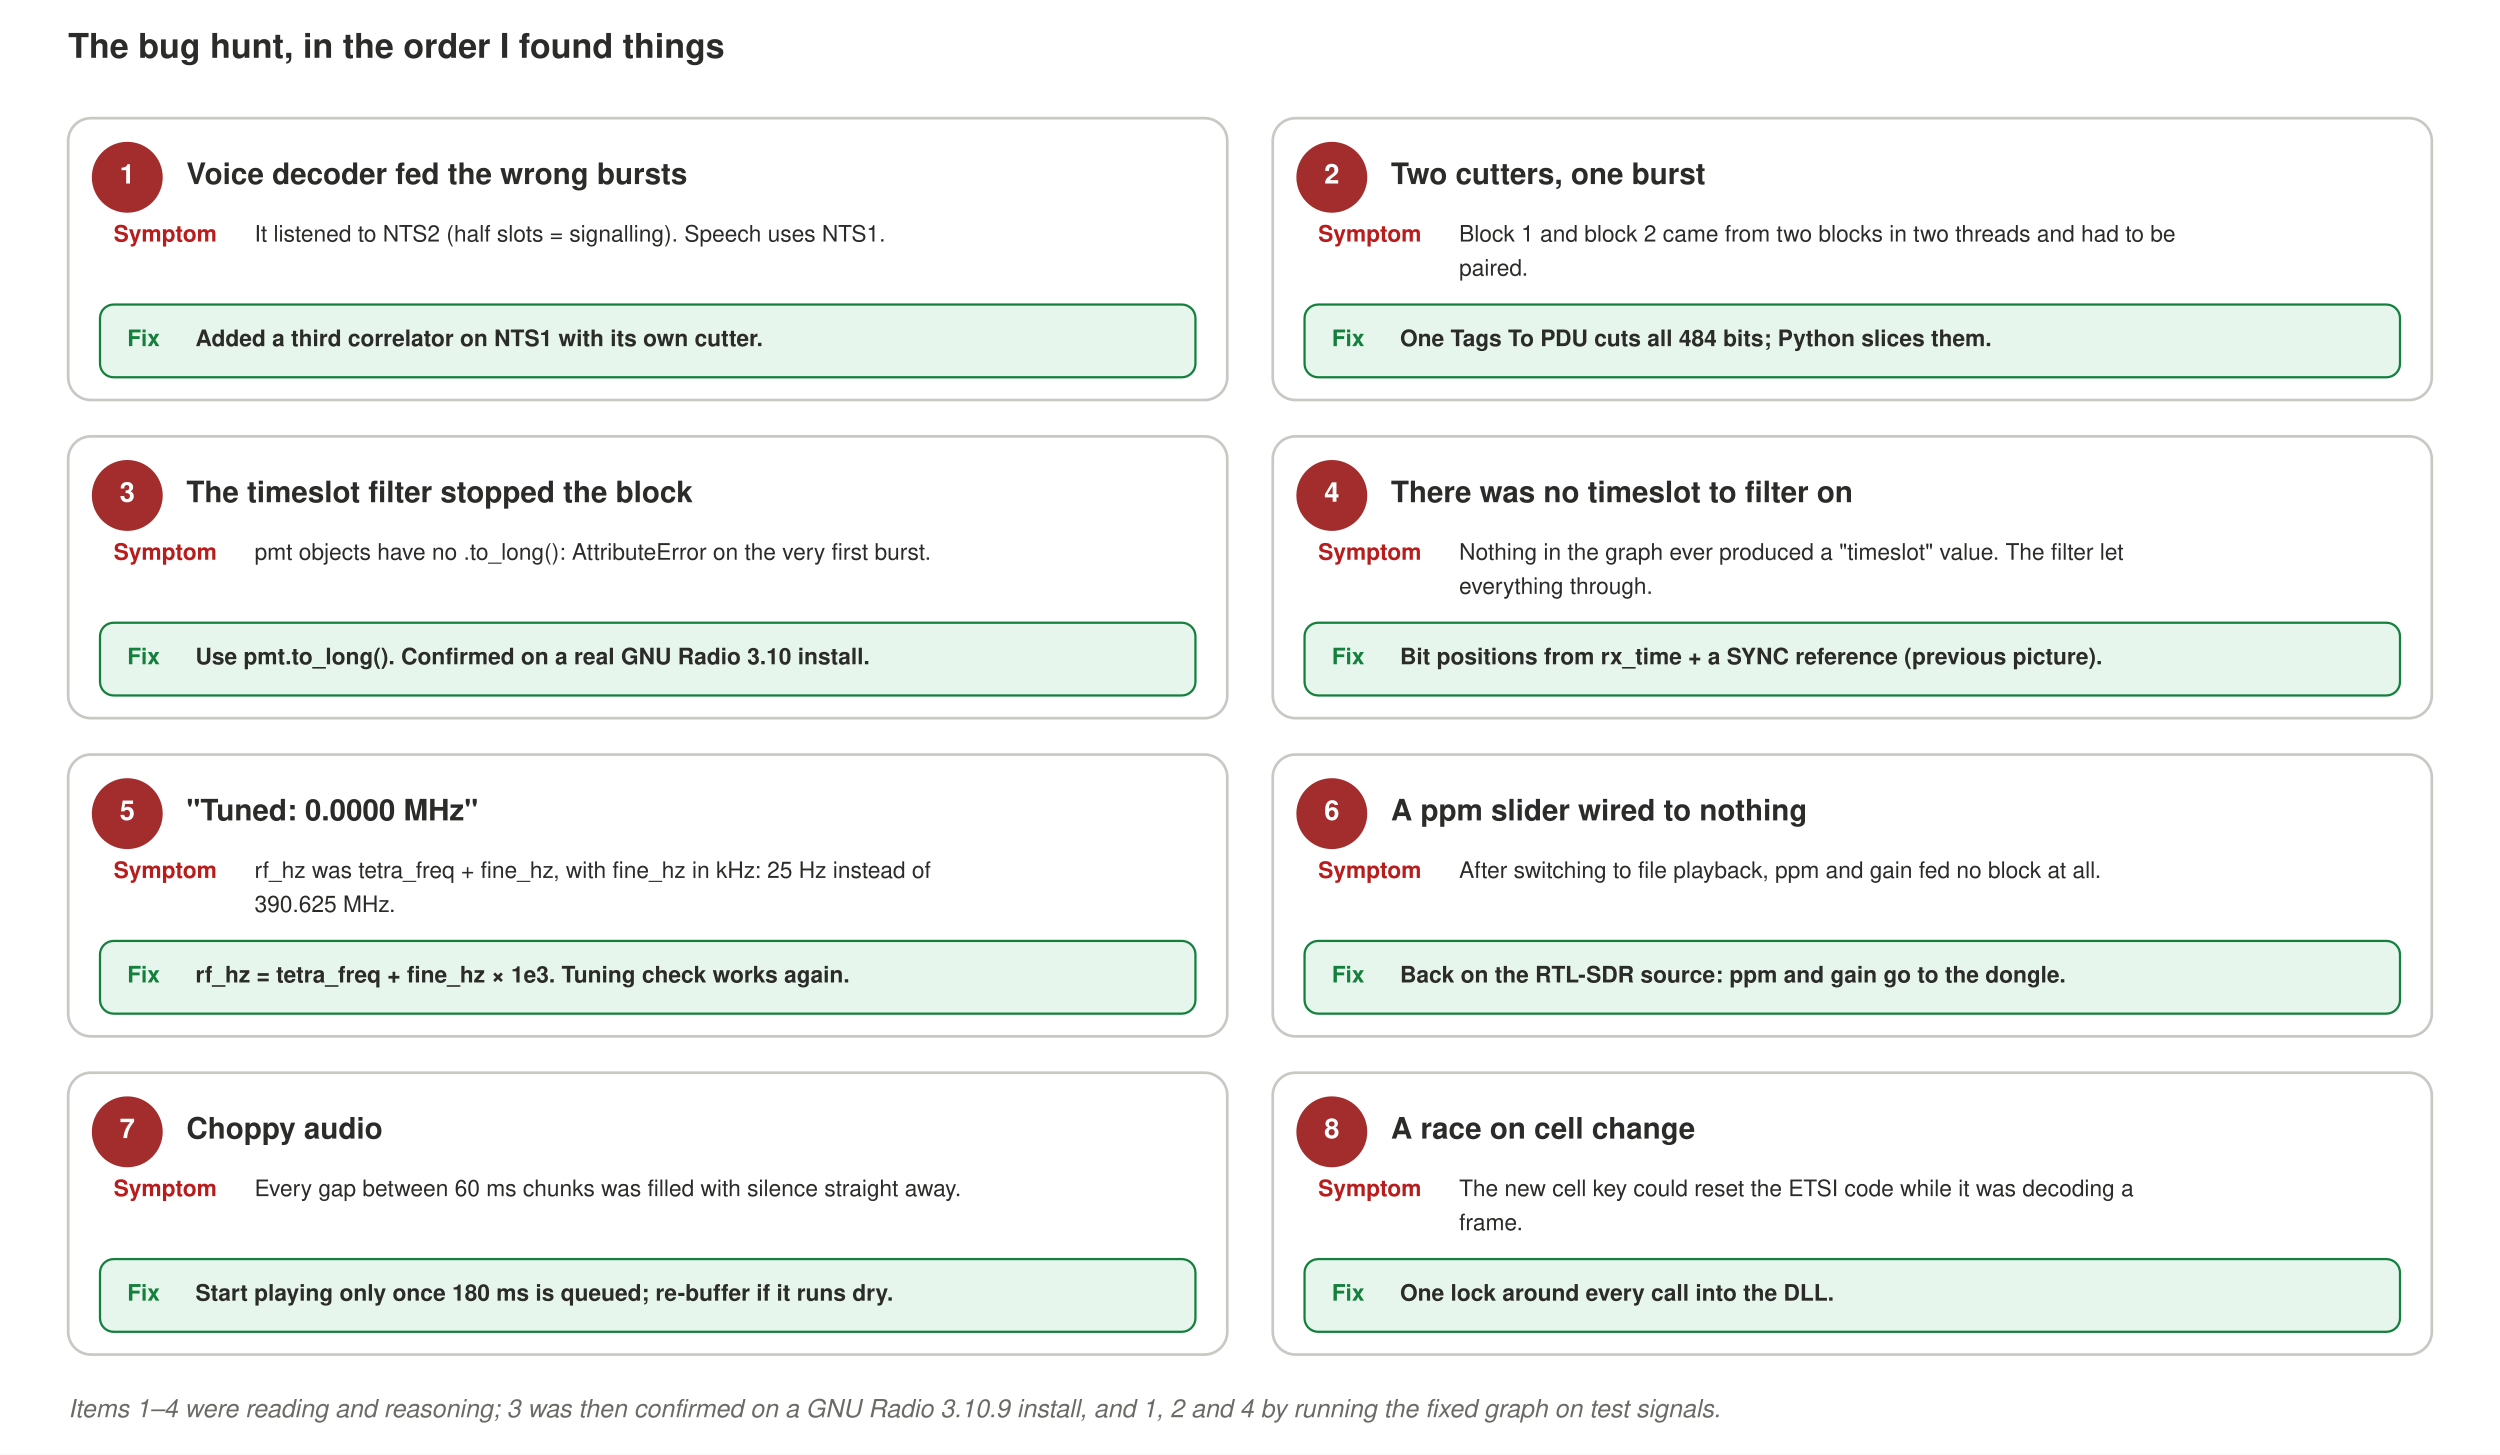
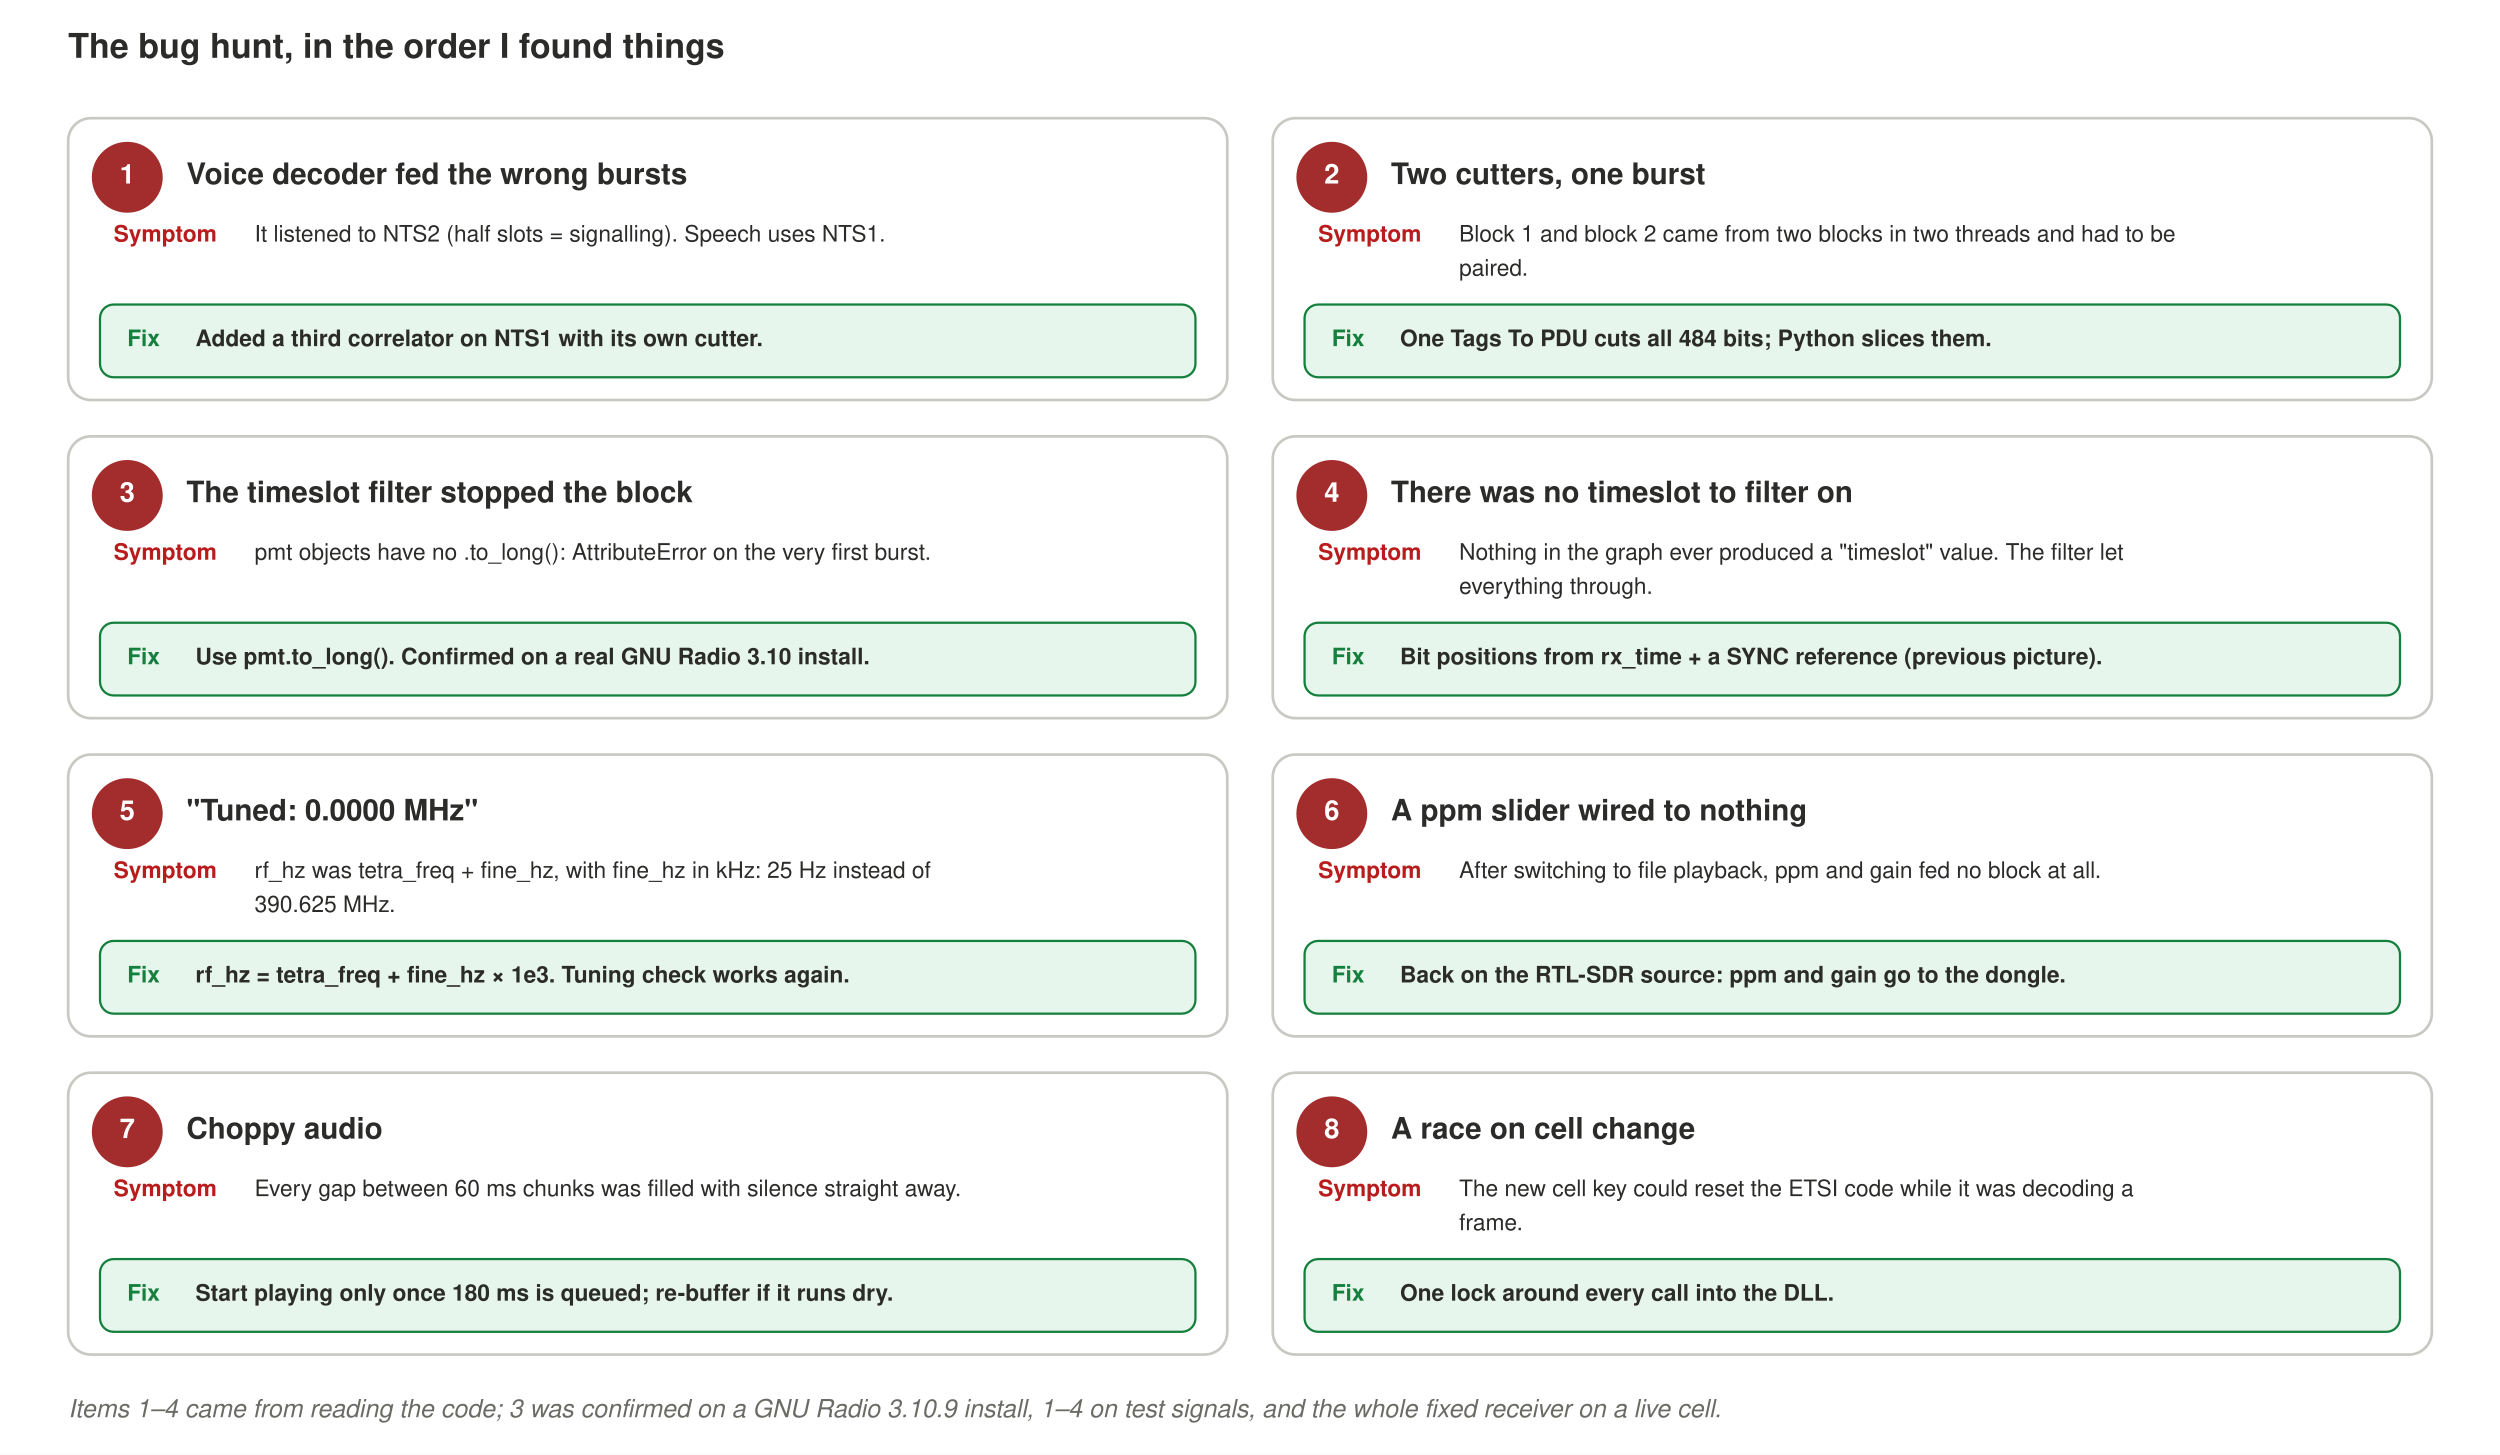
<svg xmlns="http://www.w3.org/2000/svg" viewBox="0 0 1100 640" width="1100" height="640" font-family="Helvetica, Arial, 'DejaVu Sans', sans-serif" role="img" aria-label="The bug hunt: what was wrong with the first voice version, and how each problem was fixed">
  <defs>
    <marker id="ah" viewBox="0 0 10 10" refX="9" refY="5" markerWidth="7" markerHeight="7" orient="auto-start-reverse">
      <path d="M0,0 L10,5 L0,10 z" fill="#3d3d3a" />
    </marker>
    <marker id="ahc" viewBox="0 0 10 10" refX="9" refY="5" markerWidth="7" markerHeight="7" orient="auto-start-reverse">
      <path d="M0,0 L10,5 L0,10 z" fill="#A32D2D" />
    </marker>
    <marker id="aht" viewBox="0 0 10 10" refX="9" refY="5" markerWidth="7" markerHeight="7" orient="auto-start-reverse">
      <path d="M0,0 L10,5 L0,10 z" fill="#0F6E56" />
    </marker>
    <marker id="ahb" viewBox="0 0 10 10" refX="9" refY="5" markerWidth="7" markerHeight="7" orient="auto-start-reverse">
      <path d="M0,0 L10,5 L0,10 z" fill="#1d4ed8" />
    </marker>
    <marker id="aha" viewBox="0 0 10 10" refX="9" refY="5" markerWidth="7" markerHeight="7" orient="auto-start-reverse">
      <path d="M0,0 L10,5 L0,10 z" fill="#B45309" />
    </marker>
    <marker id="ahg" viewBox="0 0 10 10" refX="9" refY="5" markerWidth="7" markerHeight="7" orient="auto-start-reverse">
      <path d="M0,0 L10,5 L0,10 z" fill="#15803d" />
    </marker>
    <marker id="ahr" viewBox="0 0 10 10" refX="9" refY="5" markerWidth="7" markerHeight="7" orient="auto-start-reverse">
      <path d="M0,0 L10,5 L0,10 z" fill="#B91C1C" />
    </marker>
    <marker id="ahm" viewBox="0 0 10 10" refX="9" refY="5" markerWidth="7" markerHeight="7" orient="auto-start-reverse">
      <path d="M0,0 L10,5 L0,10 z" fill="#6b6b66" />
    </marker>
    <marker id="ahp" viewBox="0 0 10 10" refX="9" refY="5" markerWidth="7" markerHeight="7" orient="auto-start-reverse">
      <path d="M0,0 L10,5 L0,10 z" fill="#6D28D9" />
    </marker>
  </defs>
  <rect width="100%" height="100%" fill="#ffffff" />
  <text x="30.0" y="22.0" font-size="15" fill="#2b2b29" font-weight="700" text-anchor="start" dominant-baseline="central">The bug hunt, in the order I found things</text>
  <rect x="30.0" y="52.0" width="510.0" height="124.0" rx="10" fill="#ffffff" stroke="#c9c9c4" stroke-width="1.2" />
  <circle cx="56.0" cy="78.0" r="15.0" fill="#A32D2D" stroke="#A32D2D" stroke-width="1.2" />
  <text x="56.0" y="78.0" font-size="12" fill="#ffffff" font-weight="700" text-anchor="middle" dominant-baseline="central">1</text>
  <text x="82.0" y="78.0" font-size="13" fill="#2b2b29" font-weight="700" text-anchor="start" dominant-baseline="central">Voice decoder fed the wrong bursts</text>
  <text x="50.0" y="104.0" font-size="10" fill="#B91C1C" font-weight="700" text-anchor="start" dominant-baseline="central">Symptom</text>
  <text x="112.0" y="104.0" font-size="10" fill="#2b2b29" font-weight="400" text-anchor="start" dominant-baseline="central">It listened to NTS2 (half slots = signalling). Speech uses NTS1.</text>
  <rect x="44.0" y="134.0" width="482.0" height="32.0" rx="6" fill="#E7F6EC" stroke="#15803d" stroke-width="1.0" />
  <text x="56.0" y="150.0" font-size="10" fill="#15803d" font-weight="700" text-anchor="start" dominant-baseline="central">Fix</text>
  <text x="86.0" y="150.0" font-size="10" fill="#2b2b29" font-weight="600" text-anchor="start" dominant-baseline="central">Added a third correlator on NTS1 with its own cutter.</text>
  <rect x="560.0" y="52.0" width="510.0" height="124.0" rx="10" fill="#ffffff" stroke="#c9c9c4" stroke-width="1.2" />
  <circle cx="586.0" cy="78.0" r="15.0" fill="#A32D2D" stroke="#A32D2D" stroke-width="1.2" />
  <text x="586.0" y="78.0" font-size="12" fill="#ffffff" font-weight="700" text-anchor="middle" dominant-baseline="central">2</text>
  <text x="612.0" y="78.0" font-size="13" fill="#2b2b29" font-weight="700" text-anchor="start" dominant-baseline="central">Two cutters, one burst</text>
  <text x="580.0" y="104.0" font-size="10" fill="#B91C1C" font-weight="700" text-anchor="start" dominant-baseline="central">Symptom</text>
  <text x="642.0" y="104.0" font-size="10" fill="#2b2b29" font-weight="400" text-anchor="start" dominant-baseline="central">Block 1 and block 2 came from two blocks in two threads and had to be</text>
  <text x="642.0" y="119.0" font-size="10" fill="#2b2b29" font-weight="400" text-anchor="start" dominant-baseline="central">paired.</text>
  <rect x="574.0" y="134.0" width="482.0" height="32.0" rx="6" fill="#E7F6EC" stroke="#15803d" stroke-width="1.0" />
  <text x="586.0" y="150.0" font-size="10" fill="#15803d" font-weight="700" text-anchor="start" dominant-baseline="central">Fix</text>
  <text x="616.0" y="150.0" font-size="10" fill="#2b2b29" font-weight="600" text-anchor="start" dominant-baseline="central">One Tags To PDU cuts all 484 bits; Python slices them.</text>
  <rect x="30.0" y="192.0" width="510.0" height="124.0" rx="10" fill="#ffffff" stroke="#c9c9c4" stroke-width="1.2" />
  <circle cx="56.0" cy="218.0" r="15.0" fill="#A32D2D" stroke="#A32D2D" stroke-width="1.2" />
  <text x="56.0" y="218.0" font-size="12" fill="#ffffff" font-weight="700" text-anchor="middle" dominant-baseline="central">3</text>
  <text x="82.0" y="218.0" font-size="13" fill="#2b2b29" font-weight="700" text-anchor="start" dominant-baseline="central">The timeslot filter stopped the block</text>
  <text x="50.0" y="244.0" font-size="10" fill="#B91C1C" font-weight="700" text-anchor="start" dominant-baseline="central">Symptom</text>
  <text x="112.0" y="244.0" font-size="10" fill="#2b2b29" font-weight="400" text-anchor="start" dominant-baseline="central">pmt objects have no .to_long(): AttributeError on the very first burst.</text>
  <rect x="44.0" y="274.0" width="482.0" height="32.0" rx="6" fill="#E7F6EC" stroke="#15803d" stroke-width="1.0" />
  <text x="56.0" y="290.0" font-size="10" fill="#15803d" font-weight="700" text-anchor="start" dominant-baseline="central">Fix</text>
  <text x="86.0" y="290.0" font-size="10" fill="#2b2b29" font-weight="600" text-anchor="start" dominant-baseline="central">Use pmt.to_long(). Confirmed on a real GNU Radio 3.10 install.</text>
  <rect x="560.0" y="192.0" width="510.0" height="124.0" rx="10" fill="#ffffff" stroke="#c9c9c4" stroke-width="1.2" />
  <circle cx="586.0" cy="218.0" r="15.0" fill="#A32D2D" stroke="#A32D2D" stroke-width="1.2" />
  <text x="586.0" y="218.0" font-size="12" fill="#ffffff" font-weight="700" text-anchor="middle" dominant-baseline="central">4</text>
  <text x="612.0" y="218.0" font-size="13" fill="#2b2b29" font-weight="700" text-anchor="start" dominant-baseline="central">There was no timeslot to filter on</text>
  <text x="580.0" y="244.0" font-size="10" fill="#B91C1C" font-weight="700" text-anchor="start" dominant-baseline="central">Symptom</text>
  <text x="642.0" y="244.0" font-size="10" fill="#2b2b29" font-weight="400" text-anchor="start" dominant-baseline="central">Nothing in the graph ever produced a "timeslot" value. The filter let</text>
  <text x="642.0" y="259.0" font-size="10" fill="#2b2b29" font-weight="400" text-anchor="start" dominant-baseline="central">everything through.</text>
  <rect x="574.0" y="274.0" width="482.0" height="32.0" rx="6" fill="#E7F6EC" stroke="#15803d" stroke-width="1.0" />
  <text x="586.0" y="290.0" font-size="10" fill="#15803d" font-weight="700" text-anchor="start" dominant-baseline="central">Fix</text>
  <text x="616.0" y="290.0" font-size="10" fill="#2b2b29" font-weight="600" text-anchor="start" dominant-baseline="central">Bit positions from rx_time + a SYNC reference (previous picture).</text>
  <rect x="30.0" y="332.0" width="510.0" height="124.0" rx="10" fill="#ffffff" stroke="#c9c9c4" stroke-width="1.2" />
  <circle cx="56.0" cy="358.0" r="15.0" fill="#A32D2D" stroke="#A32D2D" stroke-width="1.2" />
  <text x="56.0" y="358.0" font-size="12" fill="#ffffff" font-weight="700" text-anchor="middle" dominant-baseline="central">5</text>
  <text x="82.0" y="358.0" font-size="13" fill="#2b2b29" font-weight="700" text-anchor="start" dominant-baseline="central">"Tuned: 0.0000 MHz"</text>
  <text x="50.0" y="384.0" font-size="10" fill="#B91C1C" font-weight="700" text-anchor="start" dominant-baseline="central">Symptom</text>
  <text x="112.0" y="384.0" font-size="10" fill="#2b2b29" font-weight="400" text-anchor="start" dominant-baseline="central">rf_hz was tetra_freq + fine_hz, with fine_hz in kHz: 25 Hz instead of</text>
  <text x="112.0" y="399.0" font-size="10" fill="#2b2b29" font-weight="400" text-anchor="start" dominant-baseline="central">390.625 MHz.</text>
  <rect x="44.0" y="414.0" width="482.0" height="32.0" rx="6" fill="#E7F6EC" stroke="#15803d" stroke-width="1.0" />
  <text x="56.0" y="430.0" font-size="10" fill="#15803d" font-weight="700" text-anchor="start" dominant-baseline="central">Fix</text>
  <text x="86.0" y="430.0" font-size="10" fill="#2b2b29" font-weight="600" text-anchor="start" dominant-baseline="central">rf_hz = tetra_freq + fine_hz × 1e3. Tuning check works again.</text>
  <rect x="560.0" y="332.0" width="510.0" height="124.0" rx="10" fill="#ffffff" stroke="#c9c9c4" stroke-width="1.2" />
  <circle cx="586.0" cy="358.0" r="15.0" fill="#A32D2D" stroke="#A32D2D" stroke-width="1.2" />
  <text x="586.0" y="358.0" font-size="12" fill="#ffffff" font-weight="700" text-anchor="middle" dominant-baseline="central">6</text>
  <text x="612.0" y="358.0" font-size="13" fill="#2b2b29" font-weight="700" text-anchor="start" dominant-baseline="central">A ppm slider wired to nothing</text>
  <text x="580.0" y="384.0" font-size="10" fill="#B91C1C" font-weight="700" text-anchor="start" dominant-baseline="central">Symptom</text>
  <text x="642.0" y="384.0" font-size="10" fill="#2b2b29" font-weight="400" text-anchor="start" dominant-baseline="central">After switching to file playback, ppm and gain fed no block at all.</text>
  <rect x="574.0" y="414.0" width="482.0" height="32.0" rx="6" fill="#E7F6EC" stroke="#15803d" stroke-width="1.0" />
  <text x="586.0" y="430.0" font-size="10" fill="#15803d" font-weight="700" text-anchor="start" dominant-baseline="central">Fix</text>
  <text x="616.0" y="430.0" font-size="10" fill="#2b2b29" font-weight="600" text-anchor="start" dominant-baseline="central">Back on the RTL-SDR source: ppm and gain go to the dongle.</text>
  <rect x="30.0" y="472.0" width="510.0" height="124.0" rx="10" fill="#ffffff" stroke="#c9c9c4" stroke-width="1.2" />
  <circle cx="56.0" cy="498.0" r="15.0" fill="#A32D2D" stroke="#A32D2D" stroke-width="1.2" />
  <text x="56.0" y="498.0" font-size="12" fill="#ffffff" font-weight="700" text-anchor="middle" dominant-baseline="central">7</text>
  <text x="82.0" y="498.0" font-size="13" fill="#2b2b29" font-weight="700" text-anchor="start" dominant-baseline="central">Choppy audio</text>
  <text x="50.0" y="524.0" font-size="10" fill="#B91C1C" font-weight="700" text-anchor="start" dominant-baseline="central">Symptom</text>
  <text x="112.0" y="524.0" font-size="10" fill="#2b2b29" font-weight="400" text-anchor="start" dominant-baseline="central">Every gap between 60 ms chunks was filled with silence straight away.</text>
  <rect x="44.0" y="554.0" width="482.0" height="32.0" rx="6" fill="#E7F6EC" stroke="#15803d" stroke-width="1.0" />
  <text x="56.0" y="570.0" font-size="10" fill="#15803d" font-weight="700" text-anchor="start" dominant-baseline="central">Fix</text>
  <text x="86.0" y="570.0" font-size="10" fill="#2b2b29" font-weight="600" text-anchor="start" dominant-baseline="central">Start playing only once 180 ms is queued; re-buffer if it runs dry.</text>
  <rect x="560.0" y="472.0" width="510.0" height="124.0" rx="10" fill="#ffffff" stroke="#c9c9c4" stroke-width="1.2" />
  <circle cx="586.0" cy="498.0" r="15.0" fill="#A32D2D" stroke="#A32D2D" stroke-width="1.2" />
  <text x="586.0" y="498.0" font-size="12" fill="#ffffff" font-weight="700" text-anchor="middle" dominant-baseline="central">8</text>
  <text x="612.0" y="498.0" font-size="13" fill="#2b2b29" font-weight="700" text-anchor="start" dominant-baseline="central">A race on cell change</text>
  <text x="580.0" y="524.0" font-size="10" fill="#B91C1C" font-weight="700" text-anchor="start" dominant-baseline="central">Symptom</text>
  <text x="642.0" y="524.0" font-size="10" fill="#2b2b29" font-weight="400" text-anchor="start" dominant-baseline="central">The new cell key could reset the ETSI code while it was decoding a</text>
  <text x="642.0" y="539.0" font-size="10" fill="#2b2b29" font-weight="400" text-anchor="start" dominant-baseline="central">frame.</text>
  <rect x="574.0" y="554.0" width="482.0" height="32.0" rx="6" fill="#E7F6EC" stroke="#15803d" stroke-width="1.0" />
  <text x="586.0" y="570.0" font-size="10" fill="#15803d" font-weight="700" text-anchor="start" dominant-baseline="central">Fix</text>
  <text x="616.0" y="570.0" font-size="10" fill="#2b2b29" font-weight="600" text-anchor="start" dominant-baseline="central">One lock around every call into the DLL.</text>
-   <text x="30.0" y="620.0" font-size="11" fill="#6b6b66" font-weight="400" text-anchor="start" dominant-baseline="central" font-style="italic">Items 1–4 were reading and reasoning; 3 was then confirmed on a GNU Radio 3.10.9 install, and 1, 2 and 4 by running the fixed graph on test signals.</text>
+   <text x="30.0" y="620.0" font-size="11" fill="#6b6b66" font-weight="400" text-anchor="start" dominant-baseline="central" font-style="italic">Items 1–4 came from reading the code; 3 was confirmed on a GNU Radio 3.10.9 install, 1–4 on test signals, and the whole fixed receiver on a live cell.</text>
</svg>
